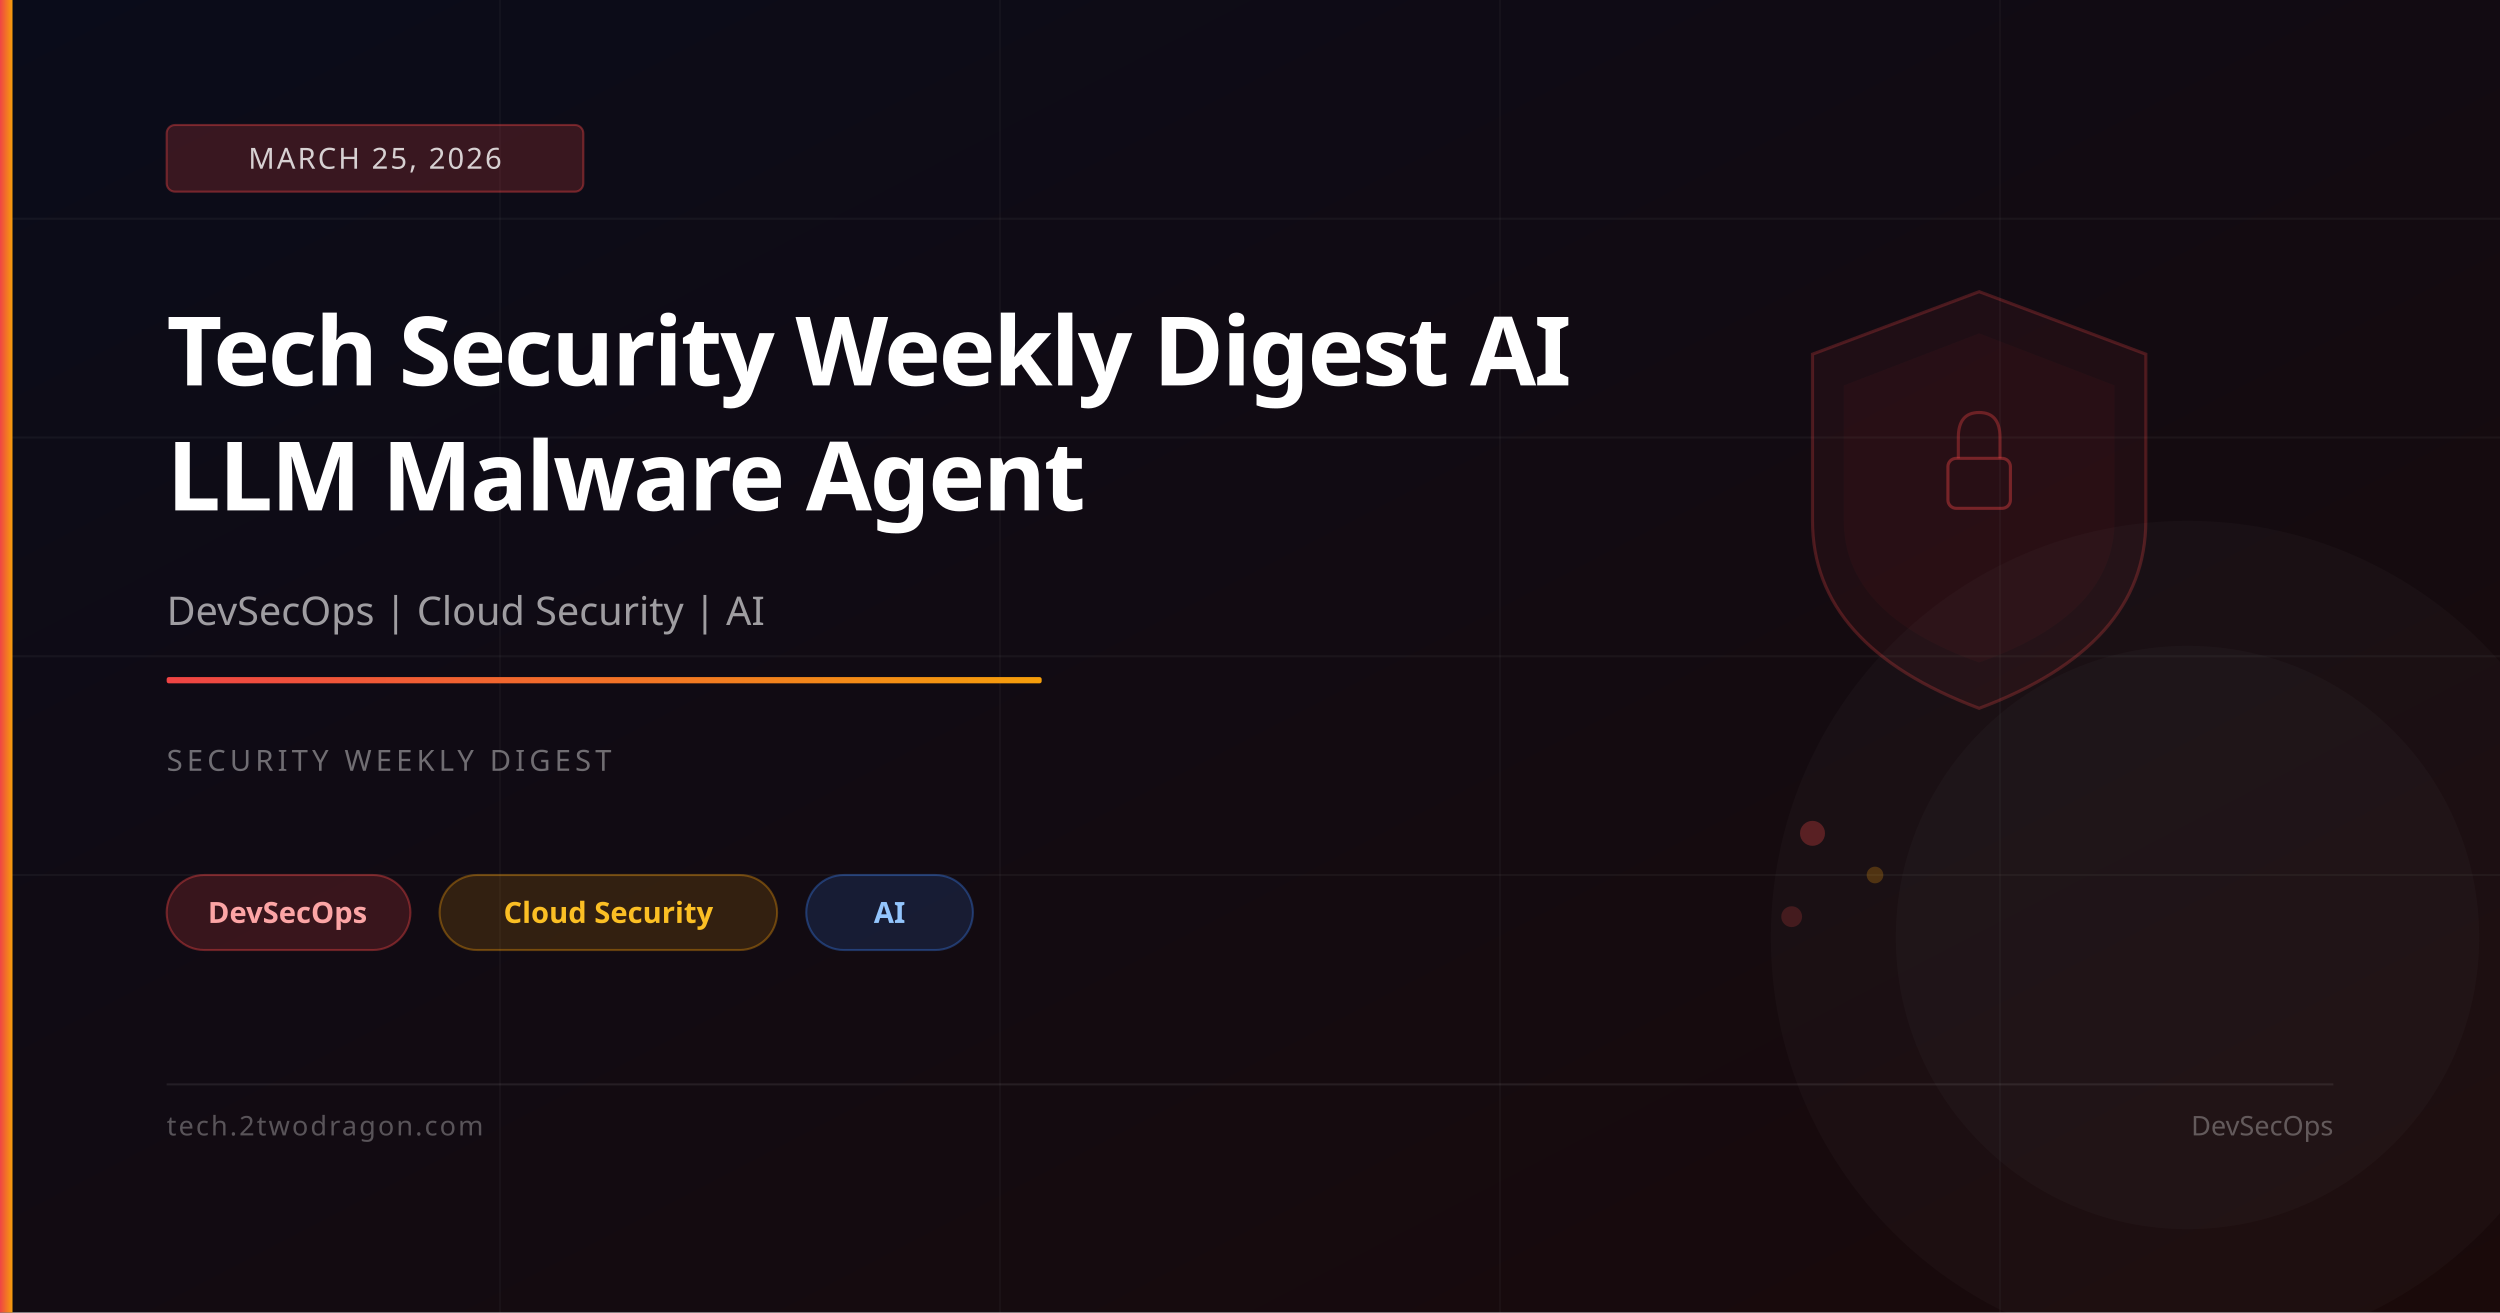
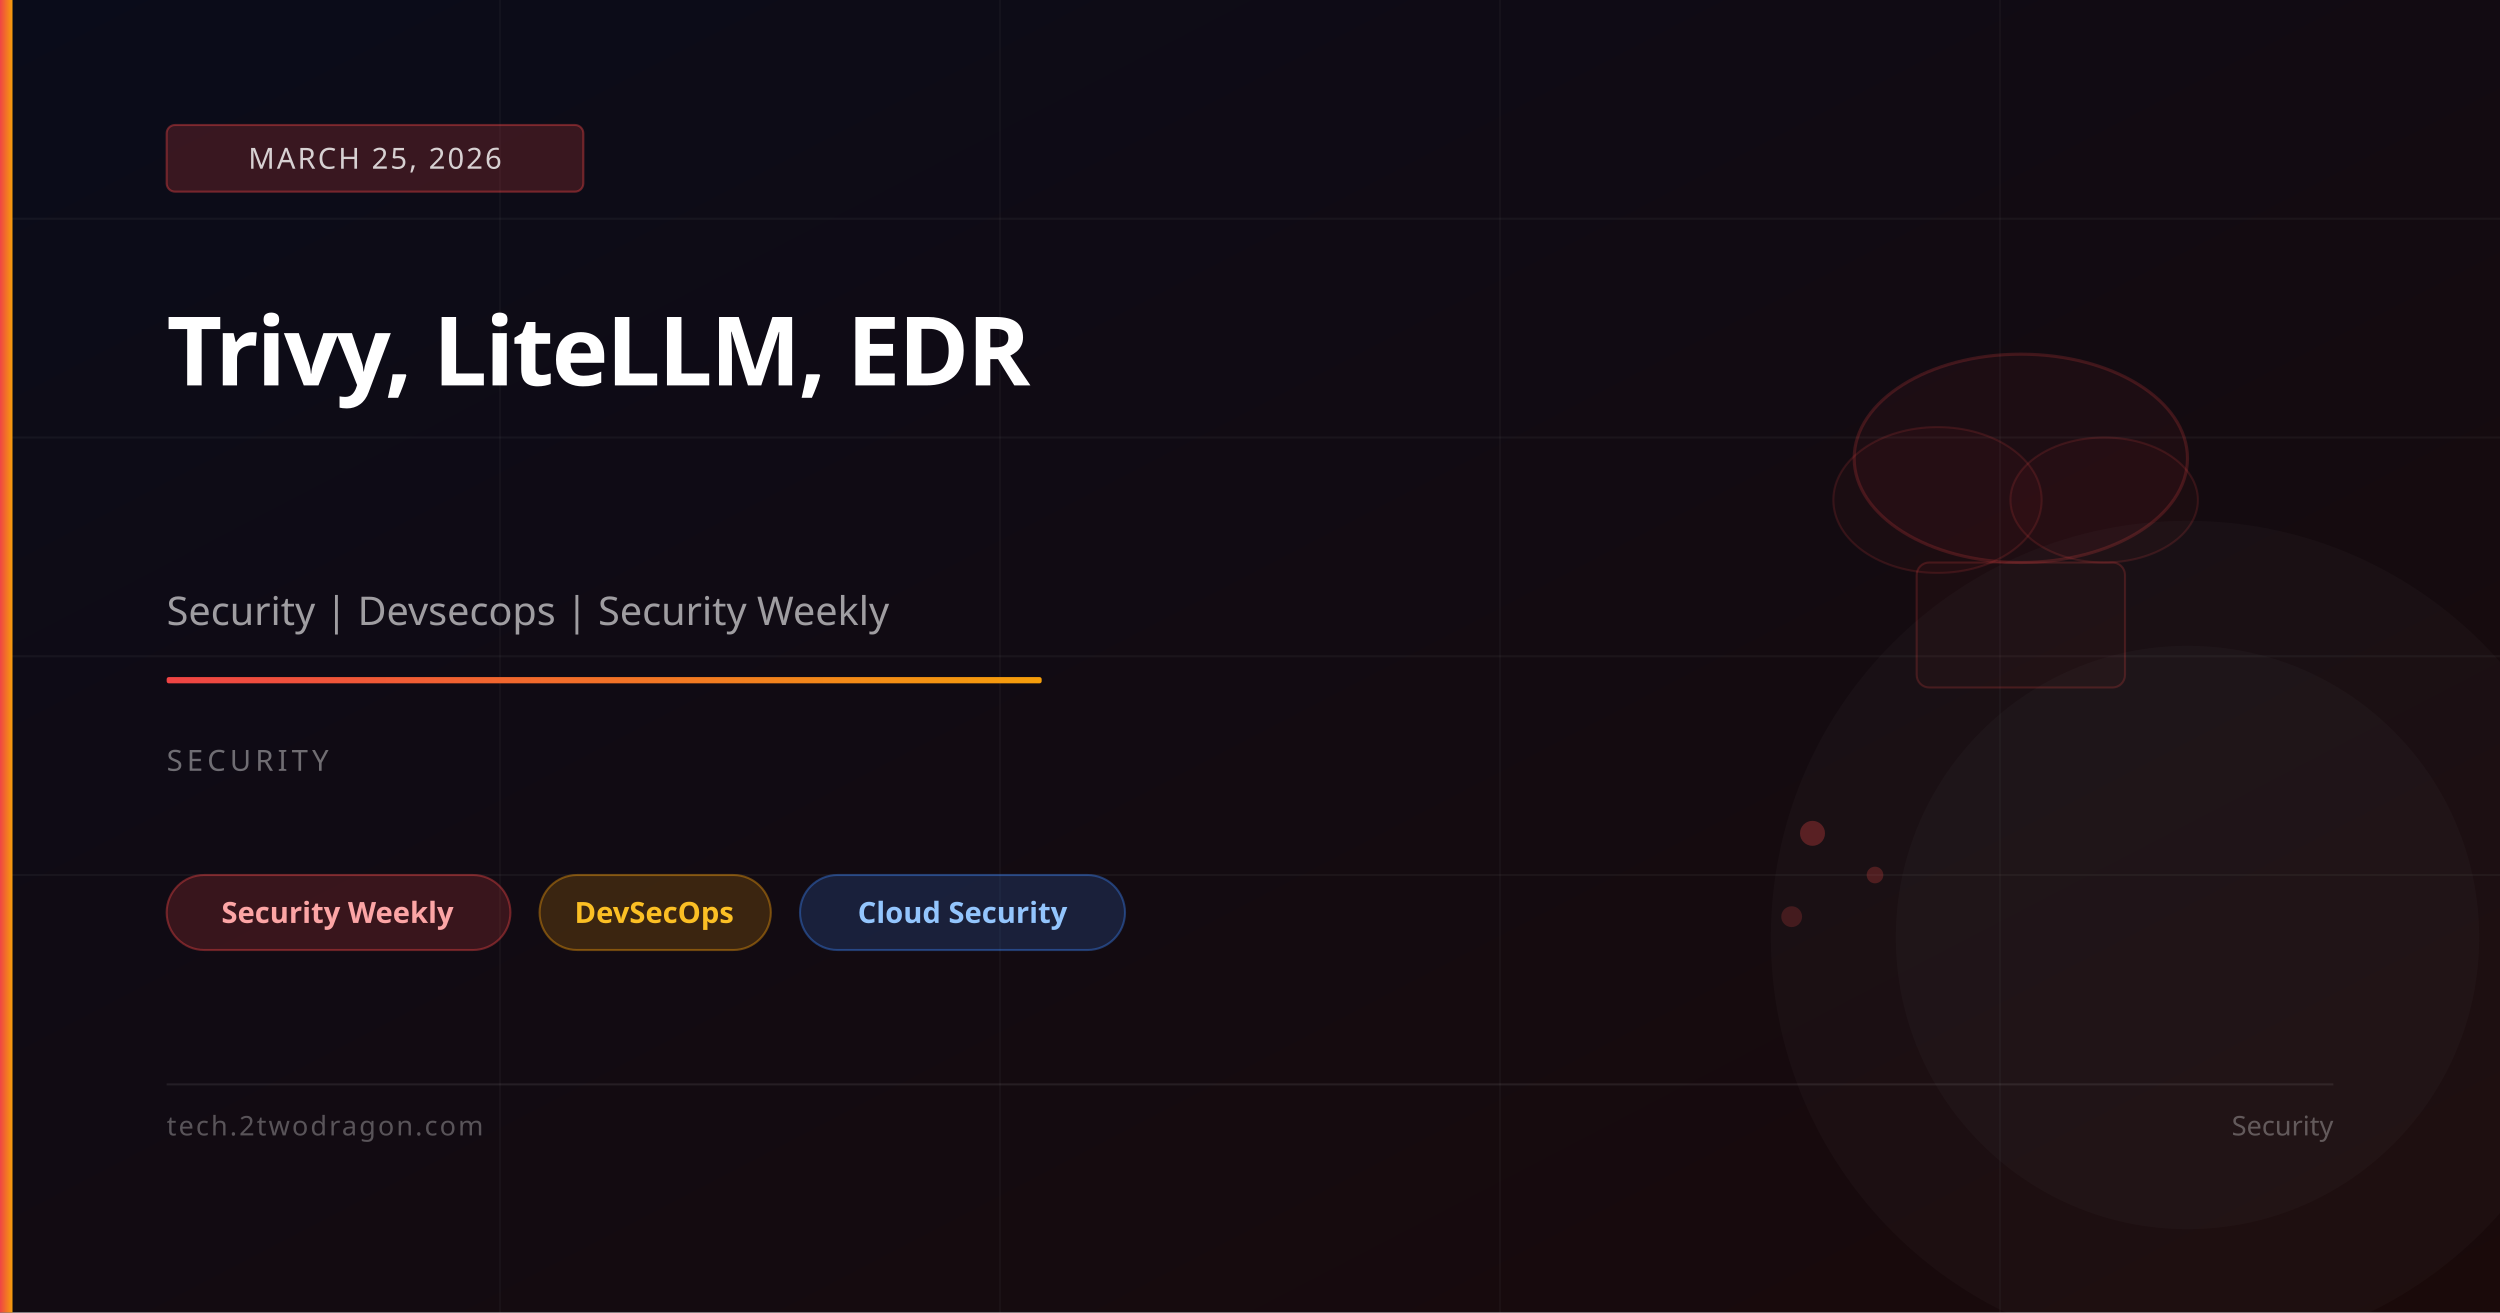
<svg xmlns="http://www.w3.org/2000/svg" viewBox="0 0 1200 630" width="1200" height="630">
  <defs>
    <linearGradient id="bg" x1="0%" y1="0%" x2="100%" y2="100%">
      <stop offset="0%" stop-color="#0a0c1a" />
      <stop offset="100%" stop-color="#1a0a0a" />
    </linearGradient>
    <linearGradient id="accent" x1="0%" y1="0%" x2="100%" y2="0%">
      <stop offset="0%" stop-color="#ef4444" />
      <stop offset="100%" stop-color="#f59e0b" />
    </linearGradient>
  </defs>
  <rect width="1200" height="630" fill="url(#bg)" />
  <line x1="0" y1="105" x2="1200" y2="105" stroke="rgba(255,255,255,0.04)" stroke-width="1" />
  <line x1="0" y1="210" x2="1200" y2="210" stroke="rgba(255,255,255,0.04)" stroke-width="1" />
  <line x1="0" y1="315" x2="1200" y2="315" stroke="rgba(255,255,255,0.04)" stroke-width="1" />
  <line x1="0" y1="420" x2="1200" y2="420" stroke="rgba(255,255,255,0.04)" stroke-width="1" />
  <line x1="240" y1="0" x2="240" y2="630" stroke="rgba(255,255,255,0.03)" stroke-width="1" />
  <line x1="480" y1="0" x2="480" y2="630" stroke="rgba(255,255,255,0.03)" stroke-width="1" />
  <line x1="720" y1="0" x2="720" y2="630" stroke="rgba(255,255,255,0.03)" stroke-width="1" />
  <line x1="960" y1="0" x2="960" y2="630" stroke="rgba(255,255,255,0.03)" stroke-width="1" />
-   <path d="M950,140 L1030,170 L1030,250 Q1030,310 950,340 Q870,310 870,250 L870,170 Z" fill="rgba(239,68,68,0.06)" stroke="rgba(239,68,68,0.25)" stroke-width="1.5" />
-   <path d="M950,160 L1015,185 L1015,250 Q1015,295 950,318 Q885,295 885,250 L885,185 Z" fill="rgba(239,68,68,0.04)" />
-   <rect x="935" y="220" width="30" height="24" rx="4" fill="none" stroke="rgba(239,68,68,0.4)" stroke-width="1.5" />
-   <path d="M940,220 L940,210 Q940,198 950,198 Q960,198 960,210 L960,220" fill="none" stroke="rgba(239,68,68,0.35)" stroke-width="1.5" />
+   <ellipse cx="970" cy="220" rx="80" ry="50" fill="rgba(239,68,68,0.05)" stroke="rgba(239,68,68,0.2)" stroke-width="1.5" />
+   <ellipse cx="930" cy="240" rx="50" ry="35" fill="rgba(239,68,68,0.04)" stroke="rgba(239,68,68,0.15)" stroke-width="1" />
+   <ellipse cx="1010" cy="240" rx="45" ry="30" fill="rgba(239,68,68,0.04)" stroke="rgba(239,68,68,0.15)" stroke-width="1" />
+   <rect x="920" y="270" width="100" height="60" rx="6" fill="rgba(239,68,68,0.04)" stroke="rgba(239,68,68,0.2)" stroke-width="1" />
  <circle cx="870" cy="400" r="6" fill="rgba(239,68,68,0.3)" />
-   <circle cx="900" cy="420" r="4" fill="rgba(245,158,11,0.25)" />
+   <circle cx="900" cy="420" r="4" fill="rgba(239,68,68,0.25)" />
  <circle cx="860" cy="440" r="5" fill="rgba(239,68,68,0.2)" />
  <circle cx="1050" cy="450" r="200" fill="rgba(255,255,255,0.02)" />
  <circle cx="1050" cy="450" r="140" fill="rgba(255,255,255,0.02)" />
  <rect x="0" y="0" width="6" height="630" fill="url(#accent)" />
  <rect x="80" y="60" width="200" height="32" rx="4" fill="rgba(239,68,68,0.2)" stroke="rgba(239,68,68,0.4)" stroke-width="1" />
  <text x="180" y="81" font-family="system-ui,sans-serif" font-size="14" fill="rgba(255,255,255,0.8)" text-anchor="middle" letter-spacing="1">MARCH 25, 2026</text>
-   <text x="80" y="185" font-family="system-ui,sans-serif" font-size="46" font-weight="700" fill="white" letter-spacing="-1">Tech Security Weekly Digest AI</text>
-   <text x="80" y="245" font-family="system-ui,sans-serif" font-size="46" font-weight="700" fill="white" letter-spacing="-1">LLM Malware Agent</text>
-   <text x="80" y="300" font-family="system-ui,sans-serif" font-size="19" fill="rgba(255,255,255,0.6)">DevSecOps | Cloud Security | AI</text>
+   <text x="80" y="185" font-family="system-ui,sans-serif" font-size="46" font-weight="700" fill="white" letter-spacing="-1">Trivy, LiteLLM, EDR</text>
+   <text x="80" y="300" font-family="system-ui,sans-serif" font-size="19" fill="rgba(255,255,255,0.6)">Security | Devsecops | Security Weekly</text>
  <rect x="80" y="325" width="420" height="3" rx="1" fill="url(#accent)" />
-   <text x="80" y="370" font-family="system-ui,sans-serif" font-size="14" fill="rgba(255,255,255,0.4)" letter-spacing="2">SECURITY WEEKLY DIGEST</text>
-   <rect x="80" y="420" width="117" height="36" rx="18" fill="rgba(239,68,68,0.18)" stroke="rgba(239,68,68,0.4)" stroke-width="1" />
-   <text x="138" y="443" font-family="system-ui,sans-serif" font-size="14" fill="#fca5a5" text-anchor="middle" font-weight="600">DevSecOps</text>
-   <rect x="211" y="420" width="162" height="36" rx="18" fill="rgba(245,158,11,0.15)" stroke="rgba(245,158,11,0.35)" stroke-width="1" />
-   <text x="292" y="443" font-family="system-ui,sans-serif" font-size="14" fill="#fbbf24" text-anchor="middle" font-weight="600">Cloud Security</text>
-   <rect x="387" y="420" width="80" height="36" rx="18" fill="rgba(59,130,246,0.15)" stroke="rgba(59,130,246,0.35)" stroke-width="1" />
-   <text x="427" y="443" font-family="system-ui,sans-serif" font-size="14" fill="#93c5fd" text-anchor="middle" font-weight="600">AI</text>
+   <text x="80" y="370" font-family="system-ui,sans-serif" font-size="14" fill="rgba(255,255,255,0.4)" letter-spacing="2">SECURITY</text>
+   <rect x="80" y="420" width="165" height="36" rx="18" fill="rgba(239,68,68,0.18)" stroke="rgba(239,68,68,0.4)" stroke-width="1" />
+   <text x="162" y="443" font-family="system-ui,sans-serif" font-size="14" fill="#fca5a5" text-anchor="middle" font-weight="600">Security Weekly</text>
+   <rect x="259" y="420" width="111" height="36" rx="18" fill="rgba(245,158,11,0.18)" stroke="rgba(245,158,11,0.4)" stroke-width="1" />
+   <text x="314" y="443" font-family="system-ui,sans-serif" font-size="14" fill="#fbbf24" text-anchor="middle" font-weight="600">DevSecOps</text>
+   <rect x="384" y="420" width="156" height="36" rx="18" fill="rgba(59,130,246,0.18)" stroke="rgba(59,130,246,0.4)" stroke-width="1" />
+   <text x="462" y="443" font-family="system-ui,sans-serif" font-size="14" fill="#93c5fd" text-anchor="middle" font-weight="600">Cloud Security</text>
  <rect x="80" y="520" width="1040" height="1" fill="rgba(255,255,255,0.08)" />
  <text x="80" y="545" font-family="system-ui,sans-serif" font-size="13" fill="rgba(255,255,255,0.3)" letter-spacing="1">tech.2twodragon.com</text>
-   <text x="1120" y="545" font-family="system-ui,sans-serif" font-size="13" fill="rgba(255,255,255,0.3)" text-anchor="end">DevSecOps</text>
+   <text x="1120" y="545" font-family="system-ui,sans-serif" font-size="13" fill="rgba(255,255,255,0.3)" text-anchor="end">Security</text>
</svg>
